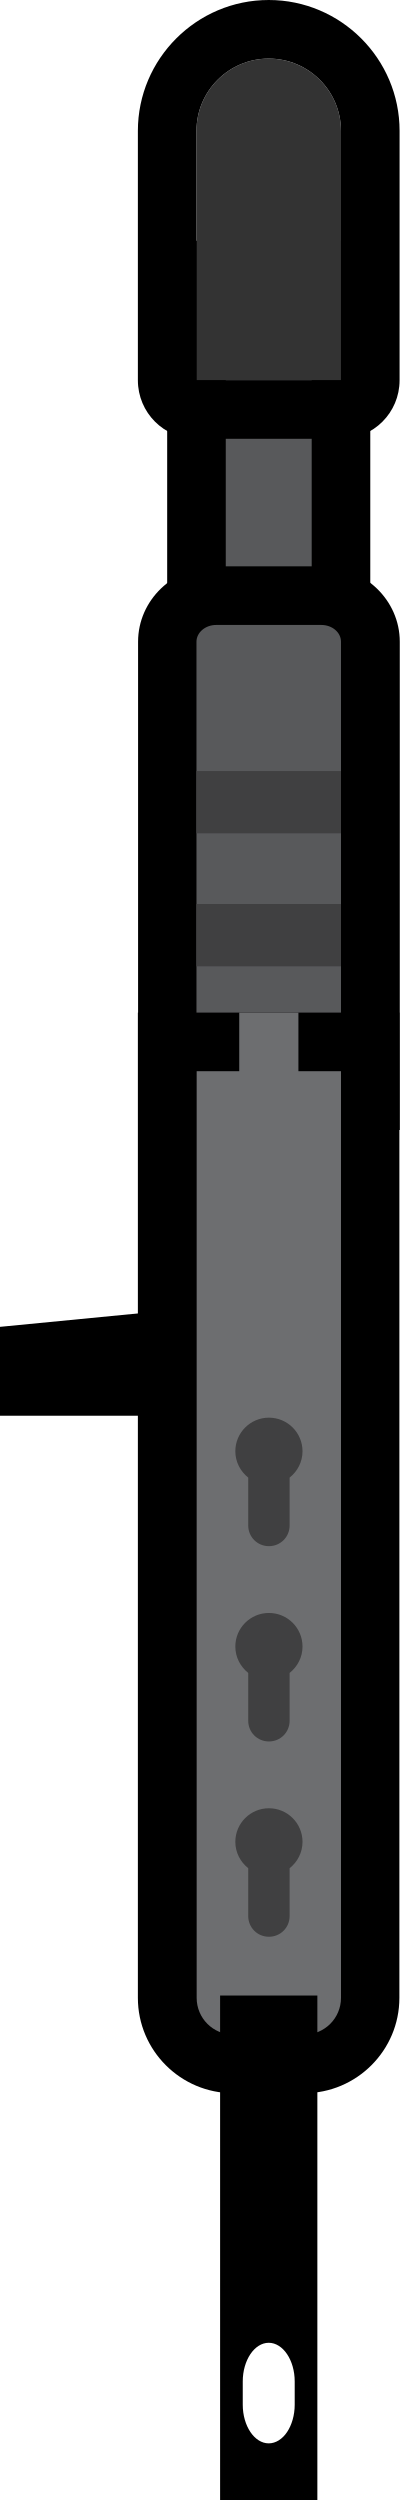
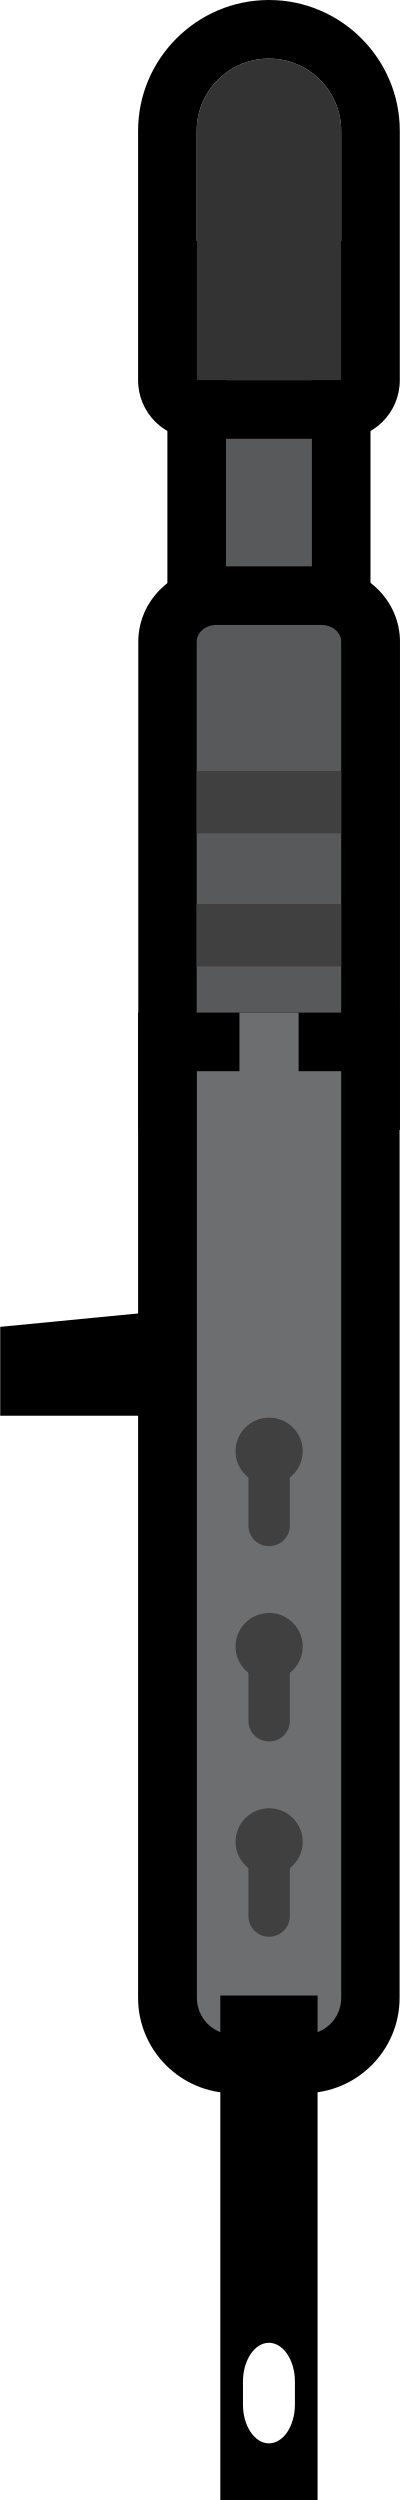
- <svg xmlns="http://www.w3.org/2000/svg" id="Layer_2" data-name="Layer 2" viewBox="0 0 20.46 128.01">
+ <svg xmlns="http://www.w3.org/2000/svg" width="24" height="150" id="Layer_2" data-name="Layer 2" viewBox="0 0 20.46 128.01">
  <defs>
    <style>
      .cls-1, .cls-2, .cls-3, .cls-4, .cls-5 {
        stroke-width: 0px;
      }

      .cls-1, .cls-6 {
        fill: #58595b;
      }

      .cls-2 {
        fill: #000;
      }

      .cls-3 {
        fill: #6d6e70;
      }

      .cls-4 {
        fill: #404041;
      }

      .cls-5 {
        fill: #333;
      }

      .cls-6 {
        stroke: #000;
        stroke-miterlimit: 10;
        stroke-width: 3px;
      }
    </style>
  </defs>
  <rect class="cls-6" x="10.06" y="13.83" width="7.4" height="18.17" />
  <polygon class="cls-2" points="0 67.94 0 72.49 10.28 72.49 10.28 66.94 0 67.94" />
  <path class="cls-5" d="M17.46,6.7v12.77h-7.4V6.7c0-2.04,1.66-3.7,3.7-3.7,1.02,0,1.95.42,2.61,1.08.68.68,1.09,1.6,1.09,2.62Z" />
  <path class="cls-2" d="M13.76,3c2.04,0,3.7,1.66,3.7,3.7v12.77h-7.4V6.7c0-2.04,1.66-3.7,3.7-3.7M13.76,0c-3.69,0-6.7,3.01-6.7,6.7v12.77c0,1.66,1.34,3,3,3h7.4c1.66,0,3-1.34,3-3V6.7c0-3.69-3.01-6.7-6.7-6.7h0Z" />
  <g>
    <path class="cls-1" d="M8.56,56.35v-23.5c0-1.3,1.13-2.36,2.52-2.36h5.37c1.39,0,2.51,1.06,2.51,2.36v23.5h-10.4Z" />
    <path class="cls-2" d="M16.45,32c.56,0,1.01.38,1.01.86v22h-7.4v-22c0-.47.45-.86,1.01-.86h5.37M16.45,29h-5.37c-2.21,0-4.01,1.73-4.01,3.86v25h13.4v-25c0-2.13-1.8-3.86-4.01-3.86h0Z" />
  </g>
  <g>
    <path class="cls-3" d="M11.94,105.68c-1.87,0-3.38-1.52-3.38-3.38v-48.95h10.4v48.95c0,1.87-1.52,3.38-3.38,3.38h-3.63Z" />
    <path class="cls-2" d="M17.46,54.85v47.45c0,1.04-.84,1.88-1.88,1.88h-3.63c-1.04,0-1.88-.84-1.88-1.88v-47.45h7.4M20.46,51.85H7.06v50.45c0,2.69,2.19,4.88,4.88,4.88h3.63c2.69,0,4.88-2.19,4.88-4.88v-50.45h0Z" />
  </g>
  <rect class="cls-4" x="10.06" y="39.48" width="7.4" height="3.19" />
  <rect class="cls-4" x="10.06" y="46.29" width="7.4" height="3.19" />
  <rect class="cls-3" x="12.25" y="51.85" width="3.03" height="18.94" />
  <path class="cls-2" d="M11.27,102.18v25.83h4.98v-25.83h-4.98ZM15.09,123.13c0,.54-.15,1.04-.39,1.4s-.58.58-.94.58c-.73,0-1.33-.89-1.33-1.98v-1.19c0-1.09.6-1.98,1.33-1.98s1.33.89,1.33,1.98v1.19Z" />
  <path class="cls-4" d="M15.49,94.31c0-.95-.77-1.72-1.72-1.72s-1.72.77-1.72,1.72c0,.55.26,1.03.66,1.35v2.45c0,.59.47,1.06,1.06,1.06h0c.59,0,1.06-.47,1.06-1.06v-2.45c.4-.32.66-.8.66-1.35Z" />
  <path class="cls-4" d="M15.49,84.31c0-.95-.77-1.72-1.72-1.72s-1.72.77-1.72,1.72c0,.55.26,1.03.66,1.35v2.45c0,.59.47,1.06,1.06,1.06h0c.59,0,1.06-.47,1.06-1.06v-2.45c.4-.32.66-.8.66-1.35Z" />
  <path class="cls-4" d="M15.49,74.31c0-.95-.77-1.72-1.72-1.72s-1.72.77-1.72,1.72c0,.55.26,1.03.66,1.35v2.45c0,.59.47,1.06,1.06,1.06h0c.59,0,1.06-.47,1.06-1.06v-2.45c.4-.32.66-.8.66-1.35Z" />
</svg>
